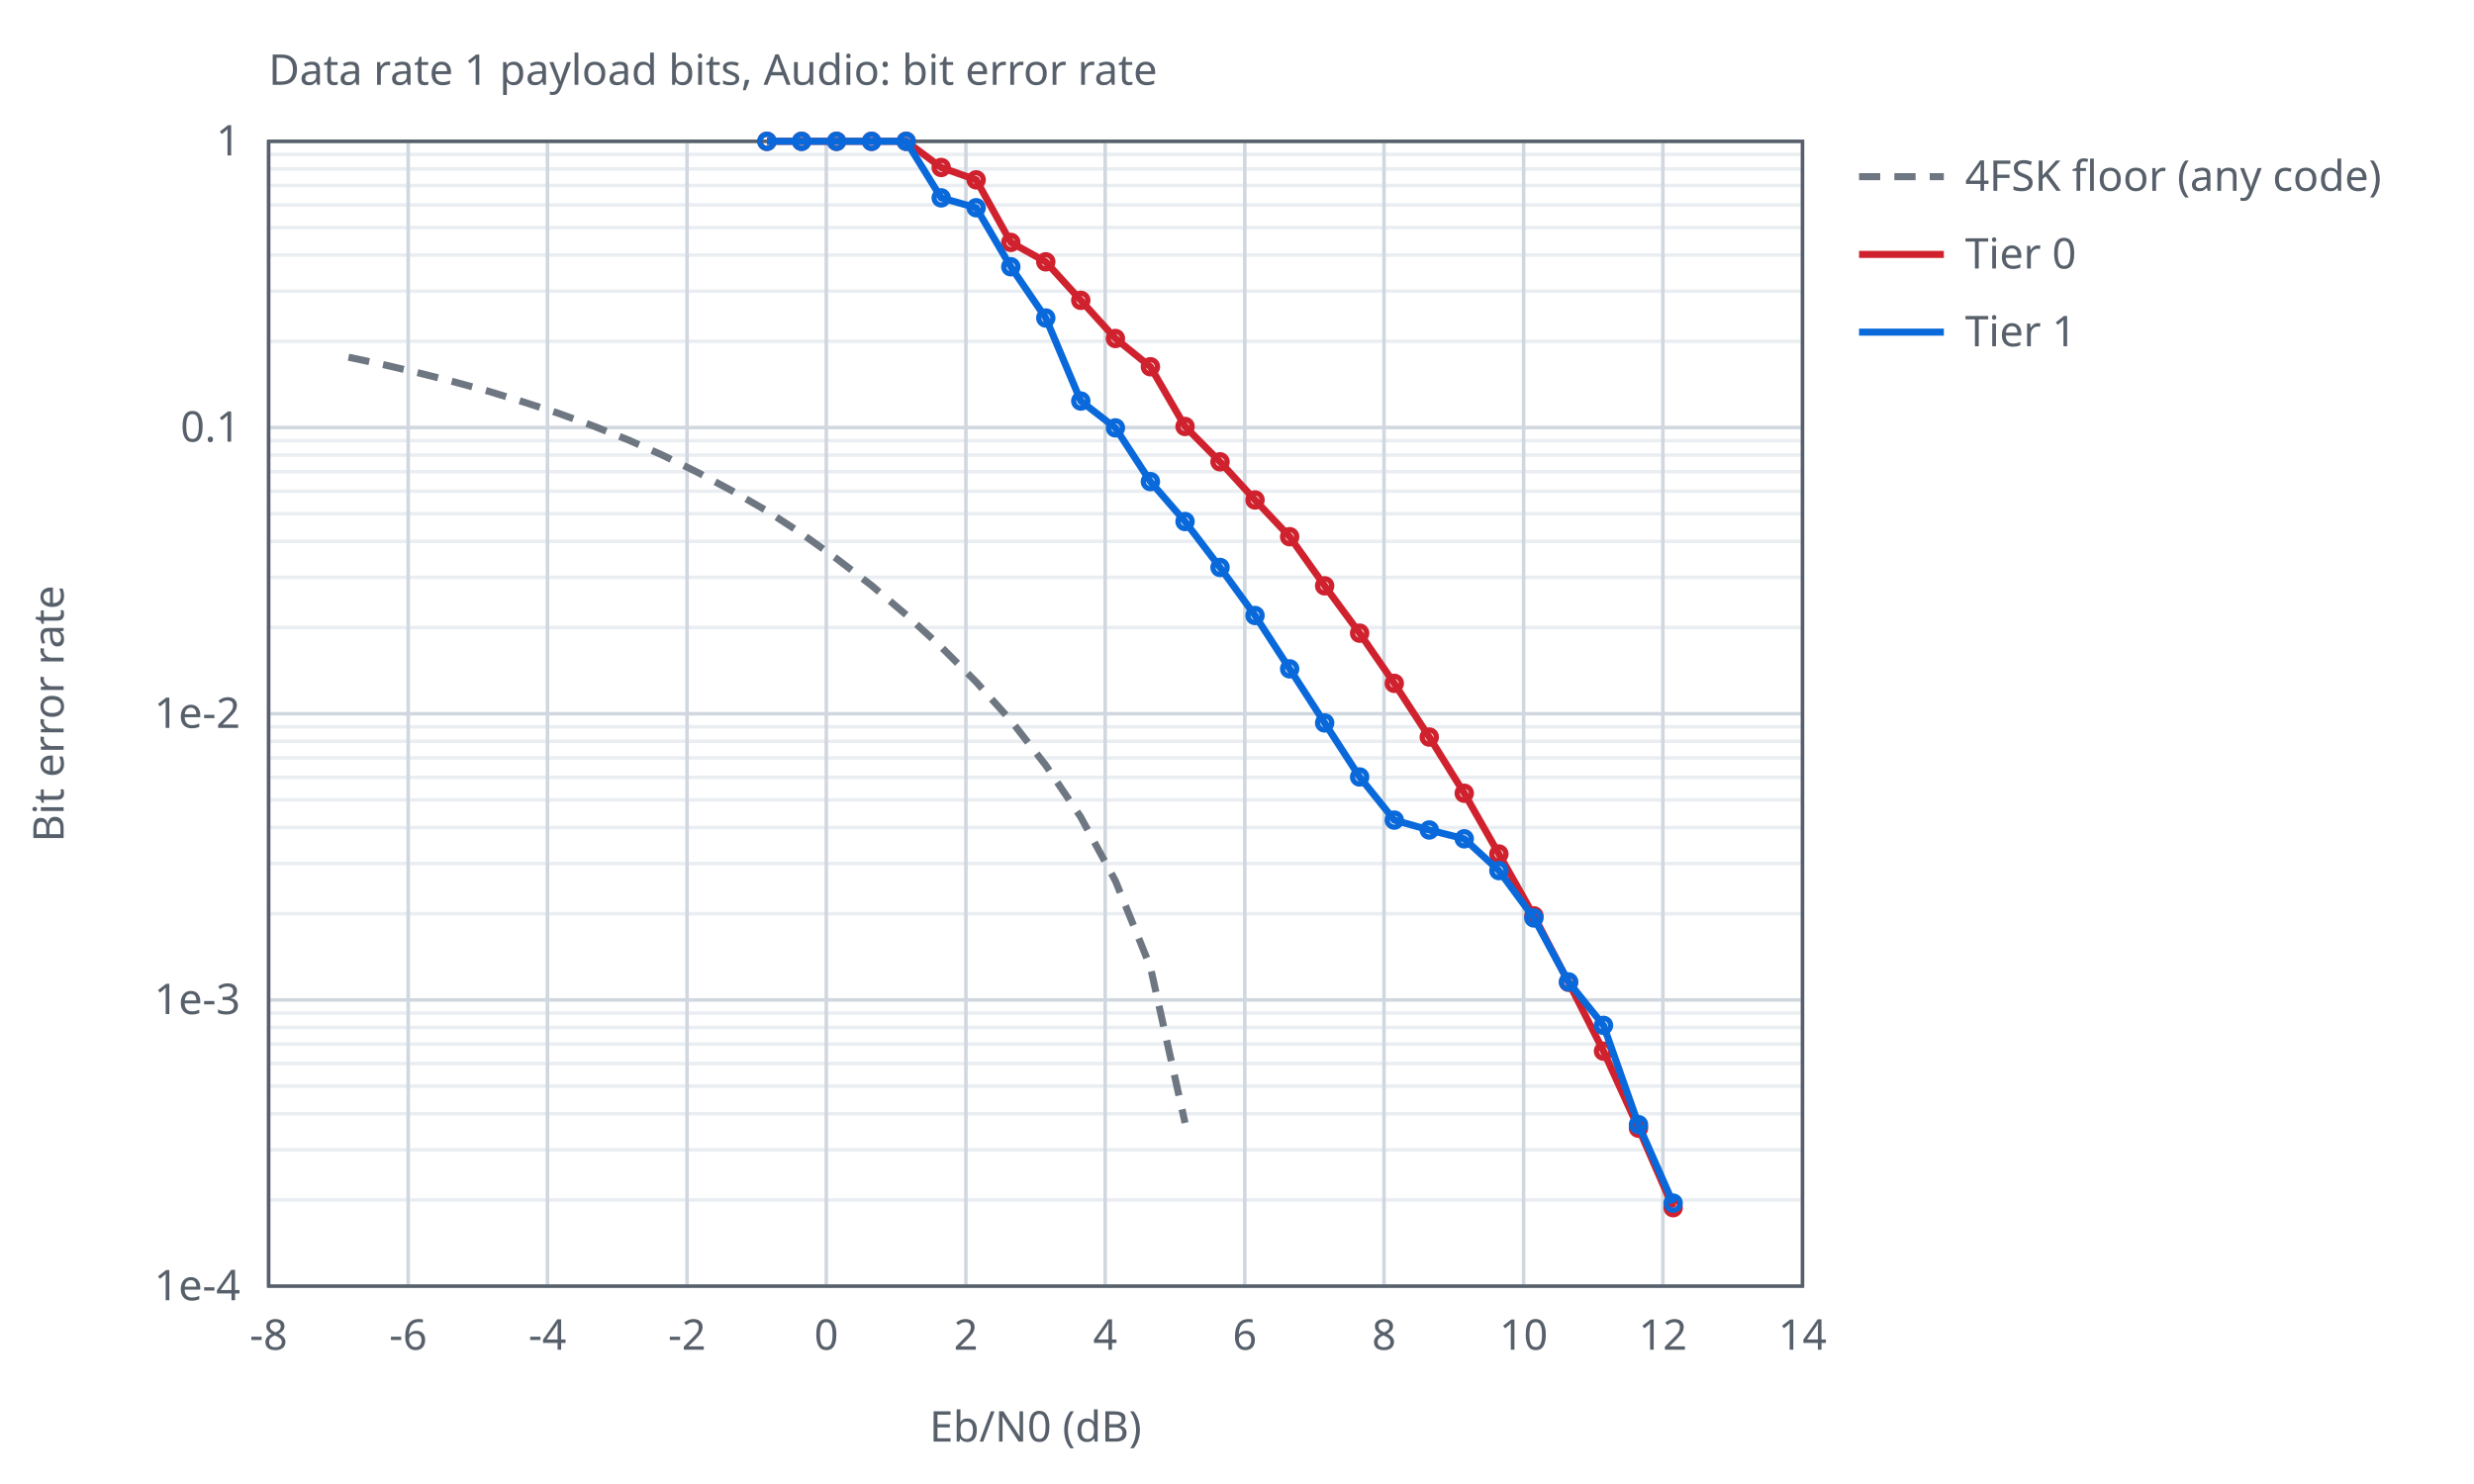
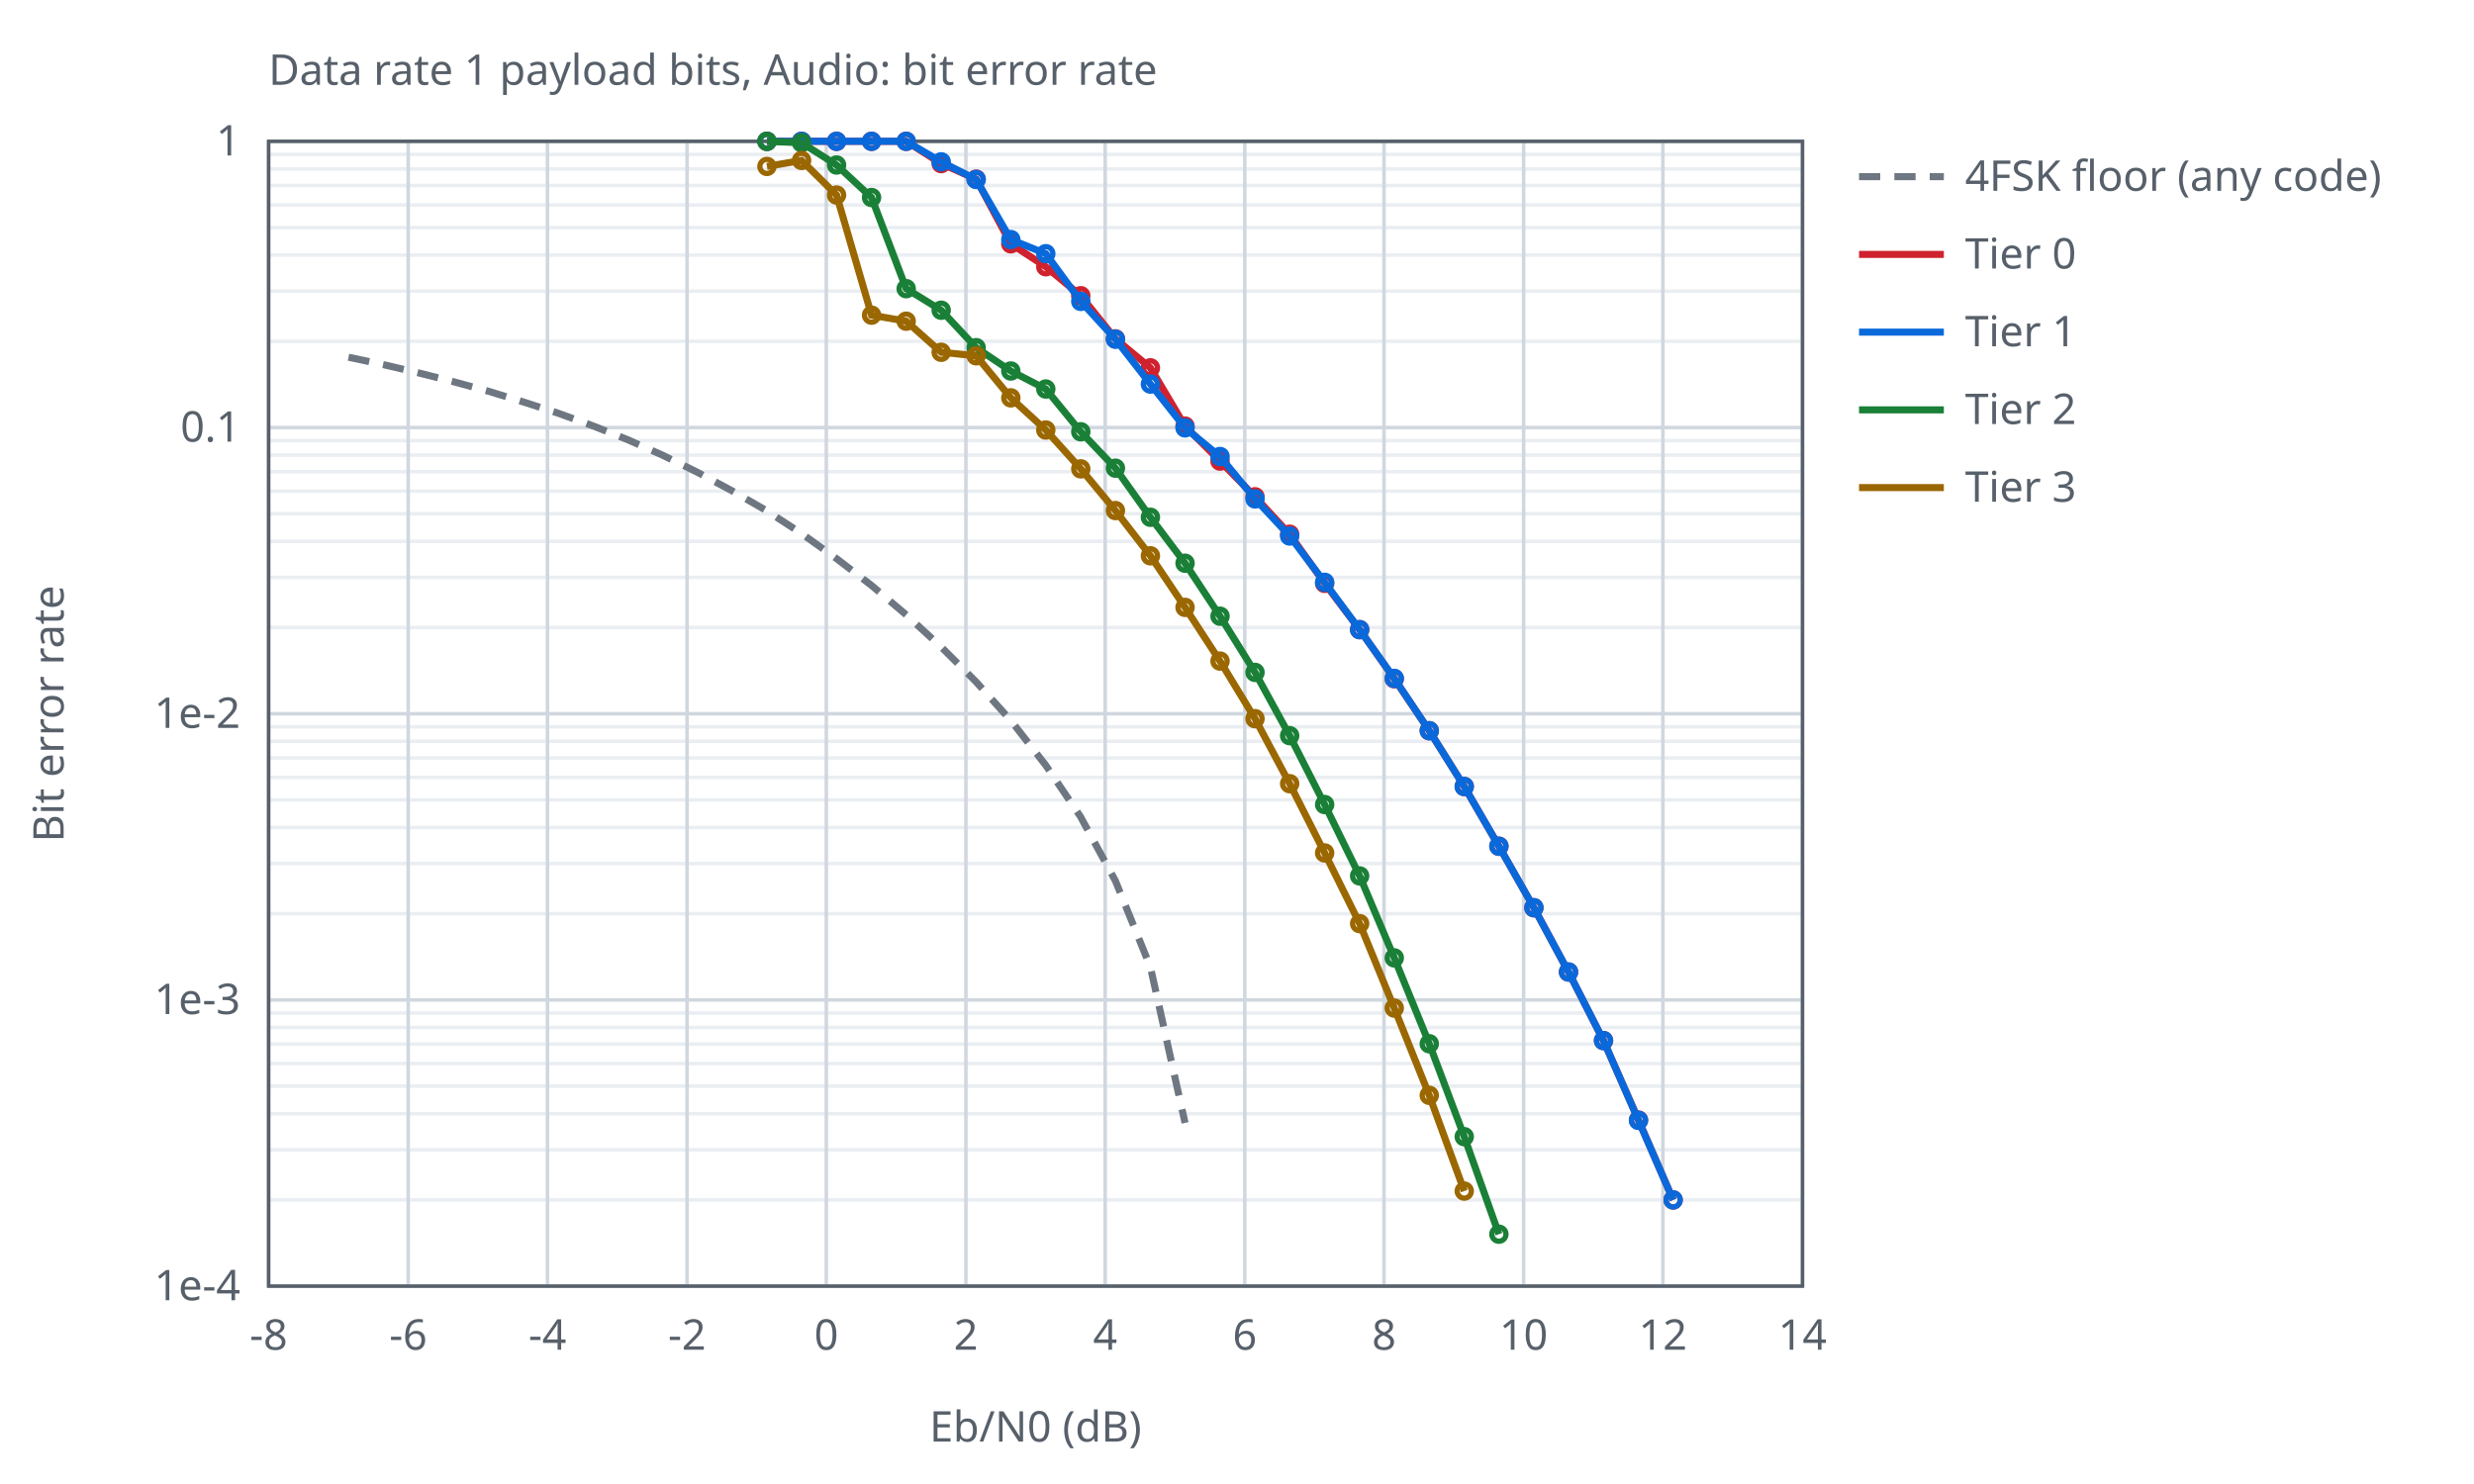
<svg xmlns="http://www.w3.org/2000/svg" width="700" height="420" viewBox="0 0 700 420">
  <style>text{font-family:sans-serif;font-size:12px;fill:#57606a}.ax{stroke:#57606a;stroke-width:1;fill:none}.gr{stroke:#d0d7de;stroke-width:1}.mi{stroke:#eaeef2;stroke-width:1}.r0{stroke:#6e7781}.r1{stroke:#bc4c00}.r2{stroke:#8250df}.s1{stroke:#cf222e}.s2{stroke:#0969da}.s3{stroke:#1a7f37}.s4{stroke:#9a6700}.l{fill:none;stroke-width:2}.p{fill:none;stroke-width:1.5}@media (prefers-color-scheme:dark){text{fill:#c9d1d9}.ax{stroke:#8b949e}.gr{stroke:#30363d}.mi{stroke:#21262d}.r0{stroke:#8b949e}.r1{stroke:#f0883e}.r2{stroke:#d2a8ff}.s1{stroke:#ff7b72}.s2{stroke:#58a6ff}.s3{stroke:#3fb950}.s4{stroke:#d29922}}</style>
  <text x="76.0" y="24">Data rate 1 payload bits, Audio: bit error rate</text>
  <line class="mi" x1="76.0" y1="96.6" x2="510.0" y2="96.6" />
  <line class="mi" x1="76.0" y1="82.4" x2="510.0" y2="82.4" />
  <line class="mi" x1="76.0" y1="72.2" x2="510.0" y2="72.2" />
  <line class="mi" x1="76.0" y1="64.4" x2="510.0" y2="64.4" />
  <line class="mi" x1="76.0" y1="58.0" x2="510.0" y2="58.0" />
  <line class="mi" x1="76.0" y1="52.5" x2="510.0" y2="52.5" />
  <line class="mi" x1="76.0" y1="47.8" x2="510.0" y2="47.8" />
  <line class="mi" x1="76.0" y1="43.7" x2="510.0" y2="43.7" />
  <line class="mi" x1="76.0" y1="177.6" x2="510.0" y2="177.6" />
  <line class="mi" x1="76.0" y1="163.4" x2="510.0" y2="163.4" />
  <line class="mi" x1="76.0" y1="153.2" x2="510.0" y2="153.2" />
  <line class="mi" x1="76.0" y1="145.4" x2="510.0" y2="145.4" />
  <line class="mi" x1="76.0" y1="139.0" x2="510.0" y2="139.0" />
  <line class="mi" x1="76.0" y1="133.5" x2="510.0" y2="133.5" />
  <line class="mi" x1="76.0" y1="128.8" x2="510.0" y2="128.8" />
  <line class="mi" x1="76.0" y1="124.7" x2="510.0" y2="124.7" />
  <line class="mi" x1="76.0" y1="258.6" x2="510.0" y2="258.6" />
  <line class="mi" x1="76.0" y1="244.4" x2="510.0" y2="244.4" />
  <line class="mi" x1="76.0" y1="234.2" x2="510.0" y2="234.2" />
  <line class="mi" x1="76.0" y1="226.4" x2="510.0" y2="226.4" />
  <line class="mi" x1="76.0" y1="220.0" x2="510.0" y2="220.0" />
  <line class="mi" x1="76.0" y1="214.5" x2="510.0" y2="214.5" />
  <line class="mi" x1="76.0" y1="209.8" x2="510.0" y2="209.8" />
  <line class="mi" x1="76.0" y1="205.7" x2="510.0" y2="205.7" />
  <line class="mi" x1="76.0" y1="339.6" x2="510.0" y2="339.6" />
  <line class="mi" x1="76.0" y1="325.4" x2="510.0" y2="325.4" />
  <line class="mi" x1="76.0" y1="315.2" x2="510.0" y2="315.2" />
  <line class="mi" x1="76.0" y1="307.4" x2="510.0" y2="307.4" />
  <line class="mi" x1="76.0" y1="301.0" x2="510.0" y2="301.0" />
  <line class="mi" x1="76.0" y1="295.5" x2="510.0" y2="295.5" />
  <line class="mi" x1="76.0" y1="290.8" x2="510.0" y2="290.8" />
  <line class="mi" x1="76.0" y1="286.7" x2="510.0" y2="286.7" />
  <line class="gr" x1="76.0" y1="364.0" x2="76.0" y2="40.0" />
  <text x="76.0" y="382.0" text-anchor="middle">-8</text>
  <line class="gr" x1="115.5" y1="364.0" x2="115.5" y2="40.0" />
  <text x="115.5" y="382.0" text-anchor="middle">-6</text>
  <line class="gr" x1="154.9" y1="364.0" x2="154.9" y2="40.0" />
  <text x="154.9" y="382.0" text-anchor="middle">-4</text>
  <line class="gr" x1="194.4" y1="364.0" x2="194.4" y2="40.0" />
  <text x="194.4" y="382.0" text-anchor="middle">-2</text>
  <line class="gr" x1="233.8" y1="364.0" x2="233.8" y2="40.0" />
  <text x="233.8" y="382.0" text-anchor="middle">0</text>
  <line class="gr" x1="273.3" y1="364.0" x2="273.3" y2="40.0" />
  <text x="273.3" y="382.0" text-anchor="middle">2</text>
  <line class="gr" x1="312.7" y1="364.0" x2="312.7" y2="40.0" />
  <text x="312.7" y="382.0" text-anchor="middle">4</text>
  <line class="gr" x1="352.2" y1="364.0" x2="352.2" y2="40.0" />
  <text x="352.2" y="382.0" text-anchor="middle">6</text>
  <line class="gr" x1="391.6" y1="364.0" x2="391.6" y2="40.0" />
  <text x="391.6" y="382.0" text-anchor="middle">8</text>
  <line class="gr" x1="431.1" y1="364.0" x2="431.1" y2="40.0" />
  <text x="431.1" y="382.0" text-anchor="middle">10</text>
  <line class="gr" x1="470.5" y1="364.0" x2="470.5" y2="40.0" />
  <text x="470.5" y="382.0" text-anchor="middle">12</text>
  <line class="gr" x1="510.0" y1="364.0" x2="510.0" y2="40.0" />
  <text x="510.0" y="382.0" text-anchor="middle">14</text>
  <line class="gr" x1="76.0" y1="40.0" x2="510.0" y2="40.0" />
  <text x="68.0" y="44.0" text-anchor="end">1</text>
  <line class="gr" x1="76.0" y1="121.0" x2="510.0" y2="121.0" />
  <text x="68.0" y="125.0" text-anchor="end">0.1</text>
  <line class="gr" x1="76.0" y1="202.0" x2="510.0" y2="202.0" />
  <text x="68.0" y="206.0" text-anchor="end">1e-2</text>
  <line class="gr" x1="76.0" y1="283.0" x2="510.0" y2="283.0" />
  <text x="68.0" y="287.0" text-anchor="end">1e-3</text>
  <line class="gr" x1="76.0" y1="364.0" x2="510.0" y2="364.0" />
  <text x="68.0" y="368.0" text-anchor="end">1e-4</text>
  <rect class="ax" x="76.0" y="40.0" width="434.0" height="324.0" />
  <text x="293.0" y="408.0" text-anchor="middle">Eb/N0 (dB)</text>
  <text x="18" y="202.0" text-anchor="middle" transform="rotate(-90 18 202.0)">Bit error rate</text>
  <path class="l r0" stroke-dasharray="6 4" d="M98.6,101.1 L108.5,103.2 L118.3,105.5 L128.2,108.0 L138.1,110.7 L147.9,113.7 L157.8,116.9 L167.7,120.5 L177.5,124.4 L187.4,128.8 L197.2,133.6 L207.1,138.9 L217.0,144.6 L226.8,151.0 L236.7,158.1 L246.6,165.7 L256.4,174.0 L266.3,183.1 L276.2,193.0 L286.0,203.9 L295.9,216.6 L305.7,231.1 L315.6,249.3 L325.5,273.7 L335.3,317.8" />
  <line class="l r0" stroke-dasharray="6 4" x1="526.0" y1="50.0" x2="550.0" y2="50.0" />
  <text x="556.0" y="54.0">4FSK floor (any code)</text>
-   <path class="l s1" d="M217.0,40.0 L226.8,40.0 L236.7,40.0 L246.6,40.0 L256.4,40.0 L266.3,47.4 L276.2,50.9 L286.0,68.6 L295.9,74.1 L305.8,85.0 L315.6,95.8 L325.5,103.8 L335.3,120.7 L345.2,130.7 L355.1,141.5 L364.9,151.9 L374.8,165.8 L384.7,179.2 L394.5,193.4 L404.4,208.6 L414.3,224.5 L424.1,241.7 L434.0,259.2 L443.8,278.0 L453.7,297.5 L463.6,319.3 L473.4,341.8" />
+   <path class="l s1" d="M217.0,40.0 L226.8,40.0 L236.7,40.0 L246.6,40.0 L256.4,40.0 L266.3,46.3 L276.2,50.7 L286.0,69.0 L295.9,75.5 L305.8,83.7 L315.6,95.9 L325.5,104.1 L335.3,120.6 L345.2,130.5 L355.1,140.6 L364.9,151.2 L374.8,165.1 L384.7,178.2 L394.5,192.1 L404.4,206.8 L414.3,222.6 L424.1,239.5 L434.0,256.9 L443.8,275.1 L453.7,294.5 L463.6,317.0 L473.4,339.6" />
  <circle class="p s1" cx="217.0" cy="40.0" r="2" />
  <circle class="p s1" cx="226.8" cy="40.0" r="2" />
  <circle class="p s1" cx="236.7" cy="40.0" r="2" />
  <circle class="p s1" cx="246.6" cy="40.0" r="2" />
  <circle class="p s1" cx="256.4" cy="40.0" r="2" />
-   <circle class="p s1" cx="266.3" cy="47.4" r="2" />
-   <circle class="p s1" cx="276.2" cy="50.9" r="2" />
-   <circle class="p s1" cx="286.0" cy="68.6" r="2" />
-   <circle class="p s1" cx="295.9" cy="74.1" r="2" />
-   <circle class="p s1" cx="305.8" cy="85.0" r="2" />
-   <circle class="p s1" cx="315.6" cy="95.8" r="2" />
-   <circle class="p s1" cx="325.5" cy="103.8" r="2" />
-   <circle class="p s1" cx="335.3" cy="120.7" r="2" />
-   <circle class="p s1" cx="345.2" cy="130.7" r="2" />
-   <circle class="p s1" cx="355.1" cy="141.5" r="2" />
-   <circle class="p s1" cx="364.9" cy="151.9" r="2" />
-   <circle class="p s1" cx="374.8" cy="165.8" r="2" />
-   <circle class="p s1" cx="384.7" cy="179.2" r="2" />
-   <circle class="p s1" cx="394.5" cy="193.4" r="2" />
-   <circle class="p s1" cx="404.4" cy="208.6" r="2" />
-   <circle class="p s1" cx="414.3" cy="224.5" r="2" />
-   <circle class="p s1" cx="424.1" cy="241.7" r="2" />
-   <circle class="p s1" cx="434.0" cy="259.2" r="2" />
-   <circle class="p s1" cx="443.8" cy="278.0" r="2" />
-   <circle class="p s1" cx="453.7" cy="297.5" r="2" />
-   <circle class="p s1" cx="463.6" cy="319.3" r="2" />
-   <circle class="p s1" cx="473.4" cy="341.8" r="2" />
+   <circle class="p s1" cx="266.3" cy="46.3" r="2" />
+   <circle class="p s1" cx="276.2" cy="50.7" r="2" />
+   <circle class="p s1" cx="286.0" cy="69.0" r="2" />
+   <circle class="p s1" cx="295.9" cy="75.5" r="2" />
+   <circle class="p s1" cx="305.8" cy="83.7" r="2" />
+   <circle class="p s1" cx="315.6" cy="95.9" r="2" />
+   <circle class="p s1" cx="325.5" cy="104.1" r="2" />
+   <circle class="p s1" cx="335.3" cy="120.6" r="2" />
+   <circle class="p s1" cx="345.2" cy="130.5" r="2" />
+   <circle class="p s1" cx="355.1" cy="140.6" r="2" />
+   <circle class="p s1" cx="364.9" cy="151.2" r="2" />
+   <circle class="p s1" cx="374.8" cy="165.1" r="2" />
+   <circle class="p s1" cx="384.7" cy="178.2" r="2" />
+   <circle class="p s1" cx="394.5" cy="192.1" r="2" />
+   <circle class="p s1" cx="404.4" cy="206.8" r="2" />
+   <circle class="p s1" cx="414.3" cy="222.6" r="2" />
+   <circle class="p s1" cx="424.1" cy="239.5" r="2" />
+   <circle class="p s1" cx="434.0" cy="256.9" r="2" />
+   <circle class="p s1" cx="443.8" cy="275.1" r="2" />
+   <circle class="p s1" cx="453.7" cy="294.5" r="2" />
+   <circle class="p s1" cx="463.6" cy="317.0" r="2" />
+   <circle class="p s1" cx="473.4" cy="339.6" r="2" />
  <line class="l s1" x1="526.0" y1="72.0" x2="550.0" y2="72.0" />
  <text x="556.0" y="76.0">Tier 0</text>
-   <path class="l s2" d="M217.0,40.0 L226.8,40.0 L236.7,40.0 L246.6,40.0 L256.4,40.0 L266.3,56.0 L276.2,58.8 L286.0,75.5 L295.9,90.0 L305.8,113.5 L315.6,121.1 L325.5,136.3 L335.3,147.6 L345.2,160.6 L355.1,174.2 L364.9,189.3 L374.8,204.6 L384.7,219.9 L394.5,232.1 L404.4,234.9 L414.3,237.4 L424.1,246.4 L434.0,259.8 L443.8,277.9 L453.7,290.2 L463.6,318.3 L473.4,340.5" />
+   <path class="l s2" d="M217.0,40.0 L226.8,40.0 L236.7,40.0 L246.6,40.0 L256.4,40.0 L266.3,45.8 L276.2,50.8 L286.0,67.8 L295.9,71.8 L305.8,85.3 L315.6,96.0 L325.5,108.7 L335.3,121.1 L345.2,129.2 L355.1,141.2 L364.9,151.7 L374.8,164.8 L384.7,178.2 L394.5,192.0 L404.4,206.8 L414.3,222.6 L424.1,239.5 L434.0,256.9 L443.8,275.1 L453.7,294.5 L463.6,317.1 L473.4,339.6" />
  <circle class="p s2" cx="217.0" cy="40.0" r="2" />
  <circle class="p s2" cx="226.8" cy="40.0" r="2" />
  <circle class="p s2" cx="236.7" cy="40.0" r="2" />
  <circle class="p s2" cx="246.6" cy="40.0" r="2" />
  <circle class="p s2" cx="256.4" cy="40.0" r="2" />
-   <circle class="p s2" cx="266.3" cy="56.0" r="2" />
-   <circle class="p s2" cx="276.2" cy="58.8" r="2" />
-   <circle class="p s2" cx="286.0" cy="75.5" r="2" />
-   <circle class="p s2" cx="295.9" cy="90.0" r="2" />
-   <circle class="p s2" cx="305.8" cy="113.5" r="2" />
-   <circle class="p s2" cx="315.6" cy="121.1" r="2" />
-   <circle class="p s2" cx="325.5" cy="136.3" r="2" />
-   <circle class="p s2" cx="335.3" cy="147.6" r="2" />
-   <circle class="p s2" cx="345.2" cy="160.6" r="2" />
-   <circle class="p s2" cx="355.1" cy="174.2" r="2" />
-   <circle class="p s2" cx="364.9" cy="189.3" r="2" />
-   <circle class="p s2" cx="374.8" cy="204.6" r="2" />
-   <circle class="p s2" cx="384.7" cy="219.9" r="2" />
-   <circle class="p s2" cx="394.5" cy="232.1" r="2" />
-   <circle class="p s2" cx="404.4" cy="234.9" r="2" />
-   <circle class="p s2" cx="414.3" cy="237.4" r="2" />
-   <circle class="p s2" cx="424.1" cy="246.4" r="2" />
-   <circle class="p s2" cx="434.0" cy="259.8" r="2" />
-   <circle class="p s2" cx="443.8" cy="277.9" r="2" />
-   <circle class="p s2" cx="453.7" cy="290.2" r="2" />
-   <circle class="p s2" cx="463.6" cy="318.3" r="2" />
-   <circle class="p s2" cx="473.4" cy="340.5" r="2" />
+   <circle class="p s2" cx="266.3" cy="45.8" r="2" />
+   <circle class="p s2" cx="276.2" cy="50.8" r="2" />
+   <circle class="p s2" cx="286.0" cy="67.8" r="2" />
+   <circle class="p s2" cx="295.9" cy="71.8" r="2" />
+   <circle class="p s2" cx="305.8" cy="85.3" r="2" />
+   <circle class="p s2" cx="315.6" cy="96.0" r="2" />
+   <circle class="p s2" cx="325.5" cy="108.7" r="2" />
+   <circle class="p s2" cx="335.3" cy="121.1" r="2" />
+   <circle class="p s2" cx="345.2" cy="129.2" r="2" />
+   <circle class="p s2" cx="355.1" cy="141.2" r="2" />
+   <circle class="p s2" cx="364.9" cy="151.7" r="2" />
+   <circle class="p s2" cx="374.8" cy="164.8" r="2" />
+   <circle class="p s2" cx="384.7" cy="178.2" r="2" />
+   <circle class="p s2" cx="394.5" cy="192.0" r="2" />
+   <circle class="p s2" cx="404.4" cy="206.8" r="2" />
+   <circle class="p s2" cx="414.3" cy="222.6" r="2" />
+   <circle class="p s2" cx="424.1" cy="239.5" r="2" />
+   <circle class="p s2" cx="434.0" cy="256.9" r="2" />
+   <circle class="p s2" cx="443.8" cy="275.1" r="2" />
+   <circle class="p s2" cx="453.7" cy="294.5" r="2" />
+   <circle class="p s2" cx="463.6" cy="317.1" r="2" />
+   <circle class="p s2" cx="473.4" cy="339.6" r="2" />
  <line class="l s2" x1="526.0" y1="94.0" x2="550.0" y2="94.0" />
  <text x="556.0" y="98.0">Tier 1</text>
+   <path class="l s3" d="M217.0,40.0 L226.8,40.4 L236.7,46.7 L246.6,55.9 L256.4,81.7 L266.3,87.8 L276.2,98.4 L286.0,105.0 L295.9,110.1 L305.8,122.2 L315.6,132.5 L325.5,146.4 L335.3,159.4 L345.2,174.4 L355.1,190.3 L364.9,208.2 L374.8,227.7 L384.7,247.9 L394.5,271.1 L404.4,295.4 L414.3,321.7 L424.1,349.3" />
+   <circle class="p s3" cx="217.0" cy="40.0" r="2" />
+   <circle class="p s3" cx="226.8" cy="40.4" r="2" />
+   <circle class="p s3" cx="236.7" cy="46.7" r="2" />
+   <circle class="p s3" cx="246.6" cy="55.9" r="2" />
+   <circle class="p s3" cx="256.4" cy="81.7" r="2" />
+   <circle class="p s3" cx="266.3" cy="87.8" r="2" />
+   <circle class="p s3" cx="276.2" cy="98.4" r="2" />
+   <circle class="p s3" cx="286.0" cy="105.0" r="2" />
+   <circle class="p s3" cx="295.9" cy="110.1" r="2" />
+   <circle class="p s3" cx="305.8" cy="122.2" r="2" />
+   <circle class="p s3" cx="315.6" cy="132.5" r="2" />
+   <circle class="p s3" cx="325.5" cy="146.4" r="2" />
+   <circle class="p s3" cx="335.3" cy="159.4" r="2" />
+   <circle class="p s3" cx="345.2" cy="174.4" r="2" />
+   <circle class="p s3" cx="355.1" cy="190.3" r="2" />
+   <circle class="p s3" cx="364.9" cy="208.2" r="2" />
+   <circle class="p s3" cx="374.8" cy="227.7" r="2" />
+   <circle class="p s3" cx="384.7" cy="247.9" r="2" />
+   <circle class="p s3" cx="394.5" cy="271.1" r="2" />
+   <circle class="p s3" cx="404.4" cy="295.4" r="2" />
+   <circle class="p s3" cx="414.3" cy="321.7" r="2" />
+   <circle class="p s3" cx="424.1" cy="349.3" r="2" />
+   <line class="l s3" x1="526.0" y1="116.0" x2="550.0" y2="116.0" />
+   <text x="556.0" y="120.0">Tier 2</text>
+   <path class="l s4" d="M217.0,47.1 L226.8,45.4 L236.7,55.2 L246.6,89.2 L256.4,90.9 L266.3,99.7 L276.2,100.7 L286.0,112.6 L295.9,121.7 L305.8,132.7 L315.6,144.5 L325.5,157.3 L335.3,171.9 L345.2,187.1 L355.1,203.4 L364.9,221.8 L374.8,241.4 L384.7,261.4 L394.5,285.3 L404.4,310.0 L414.3,337.1" />
+   <circle class="p s4" cx="217.0" cy="47.1" r="2" />
+   <circle class="p s4" cx="226.8" cy="45.4" r="2" />
+   <circle class="p s4" cx="236.7" cy="55.2" r="2" />
+   <circle class="p s4" cx="246.6" cy="89.2" r="2" />
+   <circle class="p s4" cx="256.4" cy="90.9" r="2" />
+   <circle class="p s4" cx="266.3" cy="99.7" r="2" />
+   <circle class="p s4" cx="276.2" cy="100.7" r="2" />
+   <circle class="p s4" cx="286.0" cy="112.6" r="2" />
+   <circle class="p s4" cx="295.9" cy="121.7" r="2" />
+   <circle class="p s4" cx="305.8" cy="132.7" r="2" />
+   <circle class="p s4" cx="315.6" cy="144.5" r="2" />
+   <circle class="p s4" cx="325.5" cy="157.3" r="2" />
+   <circle class="p s4" cx="335.3" cy="171.9" r="2" />
+   <circle class="p s4" cx="345.2" cy="187.1" r="2" />
+   <circle class="p s4" cx="355.1" cy="203.4" r="2" />
+   <circle class="p s4" cx="364.9" cy="221.8" r="2" />
+   <circle class="p s4" cx="374.8" cy="241.4" r="2" />
+   <circle class="p s4" cx="384.7" cy="261.4" r="2" />
+   <circle class="p s4" cx="394.5" cy="285.3" r="2" />
+   <circle class="p s4" cx="404.4" cy="310.0" r="2" />
+   <circle class="p s4" cx="414.3" cy="337.1" r="2" />
+   <line class="l s4" x1="526.0" y1="138.0" x2="550.0" y2="138.0" />
+   <text x="556.0" y="142.0">Tier 3</text>
</svg>
